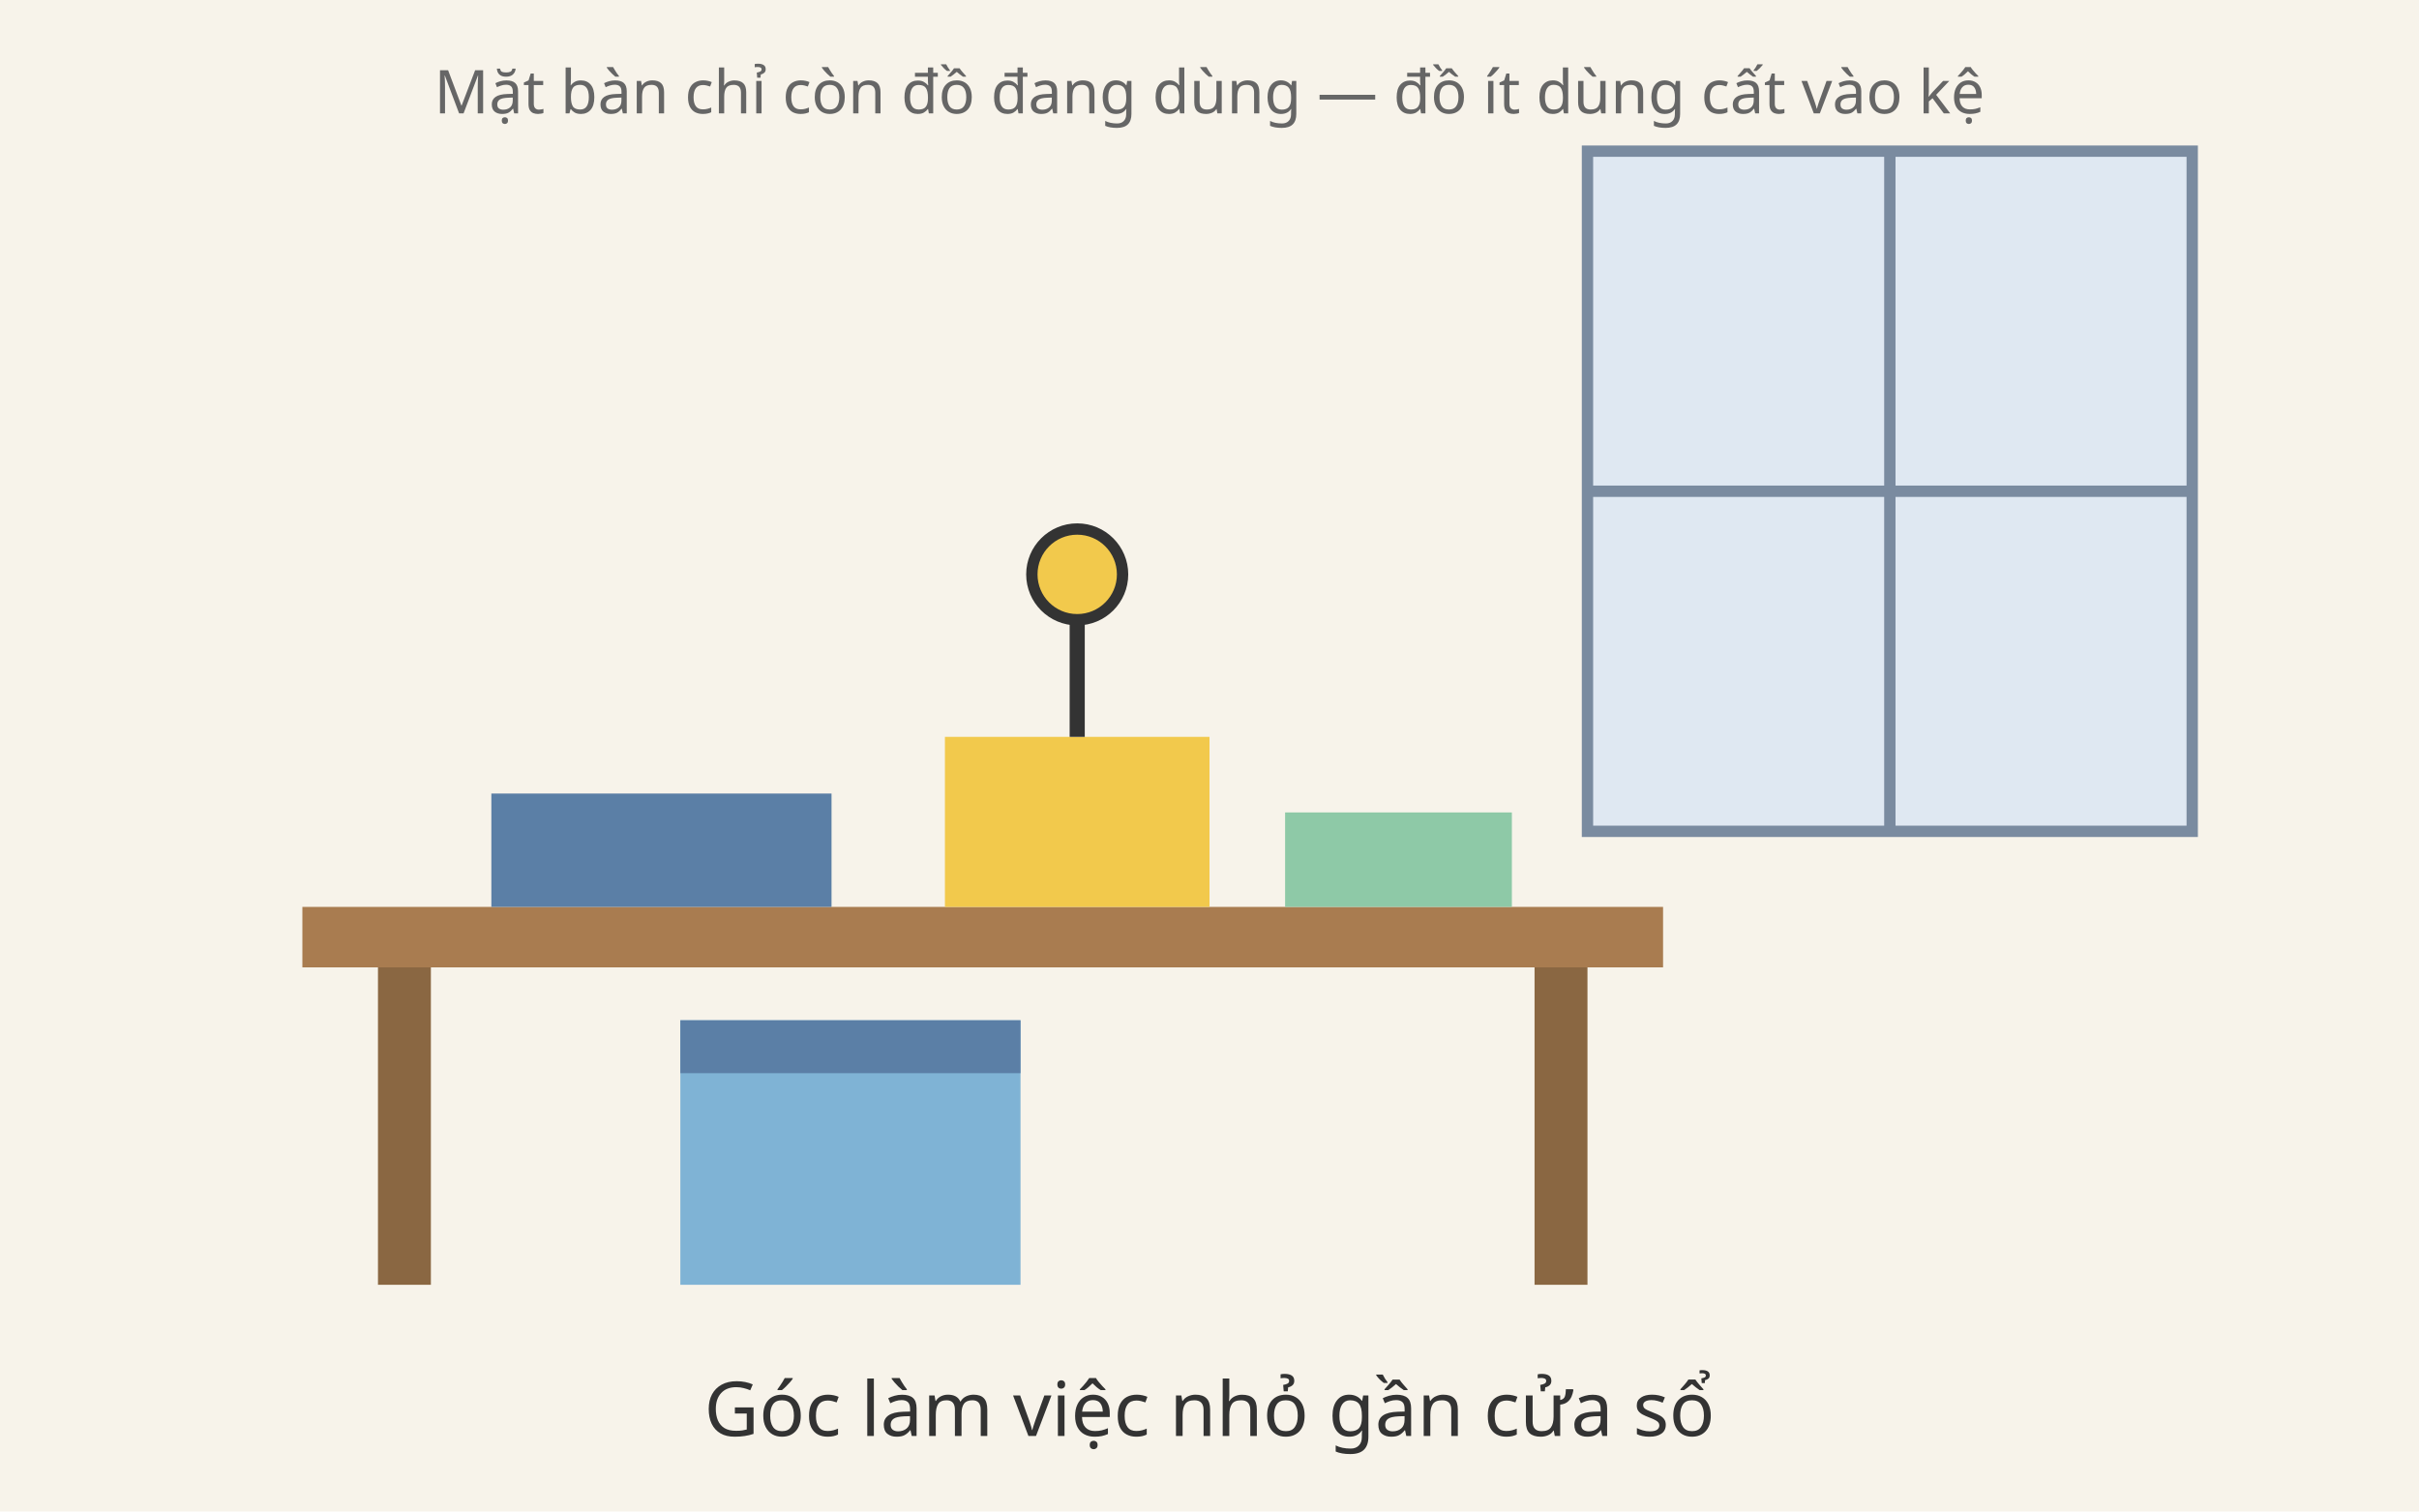
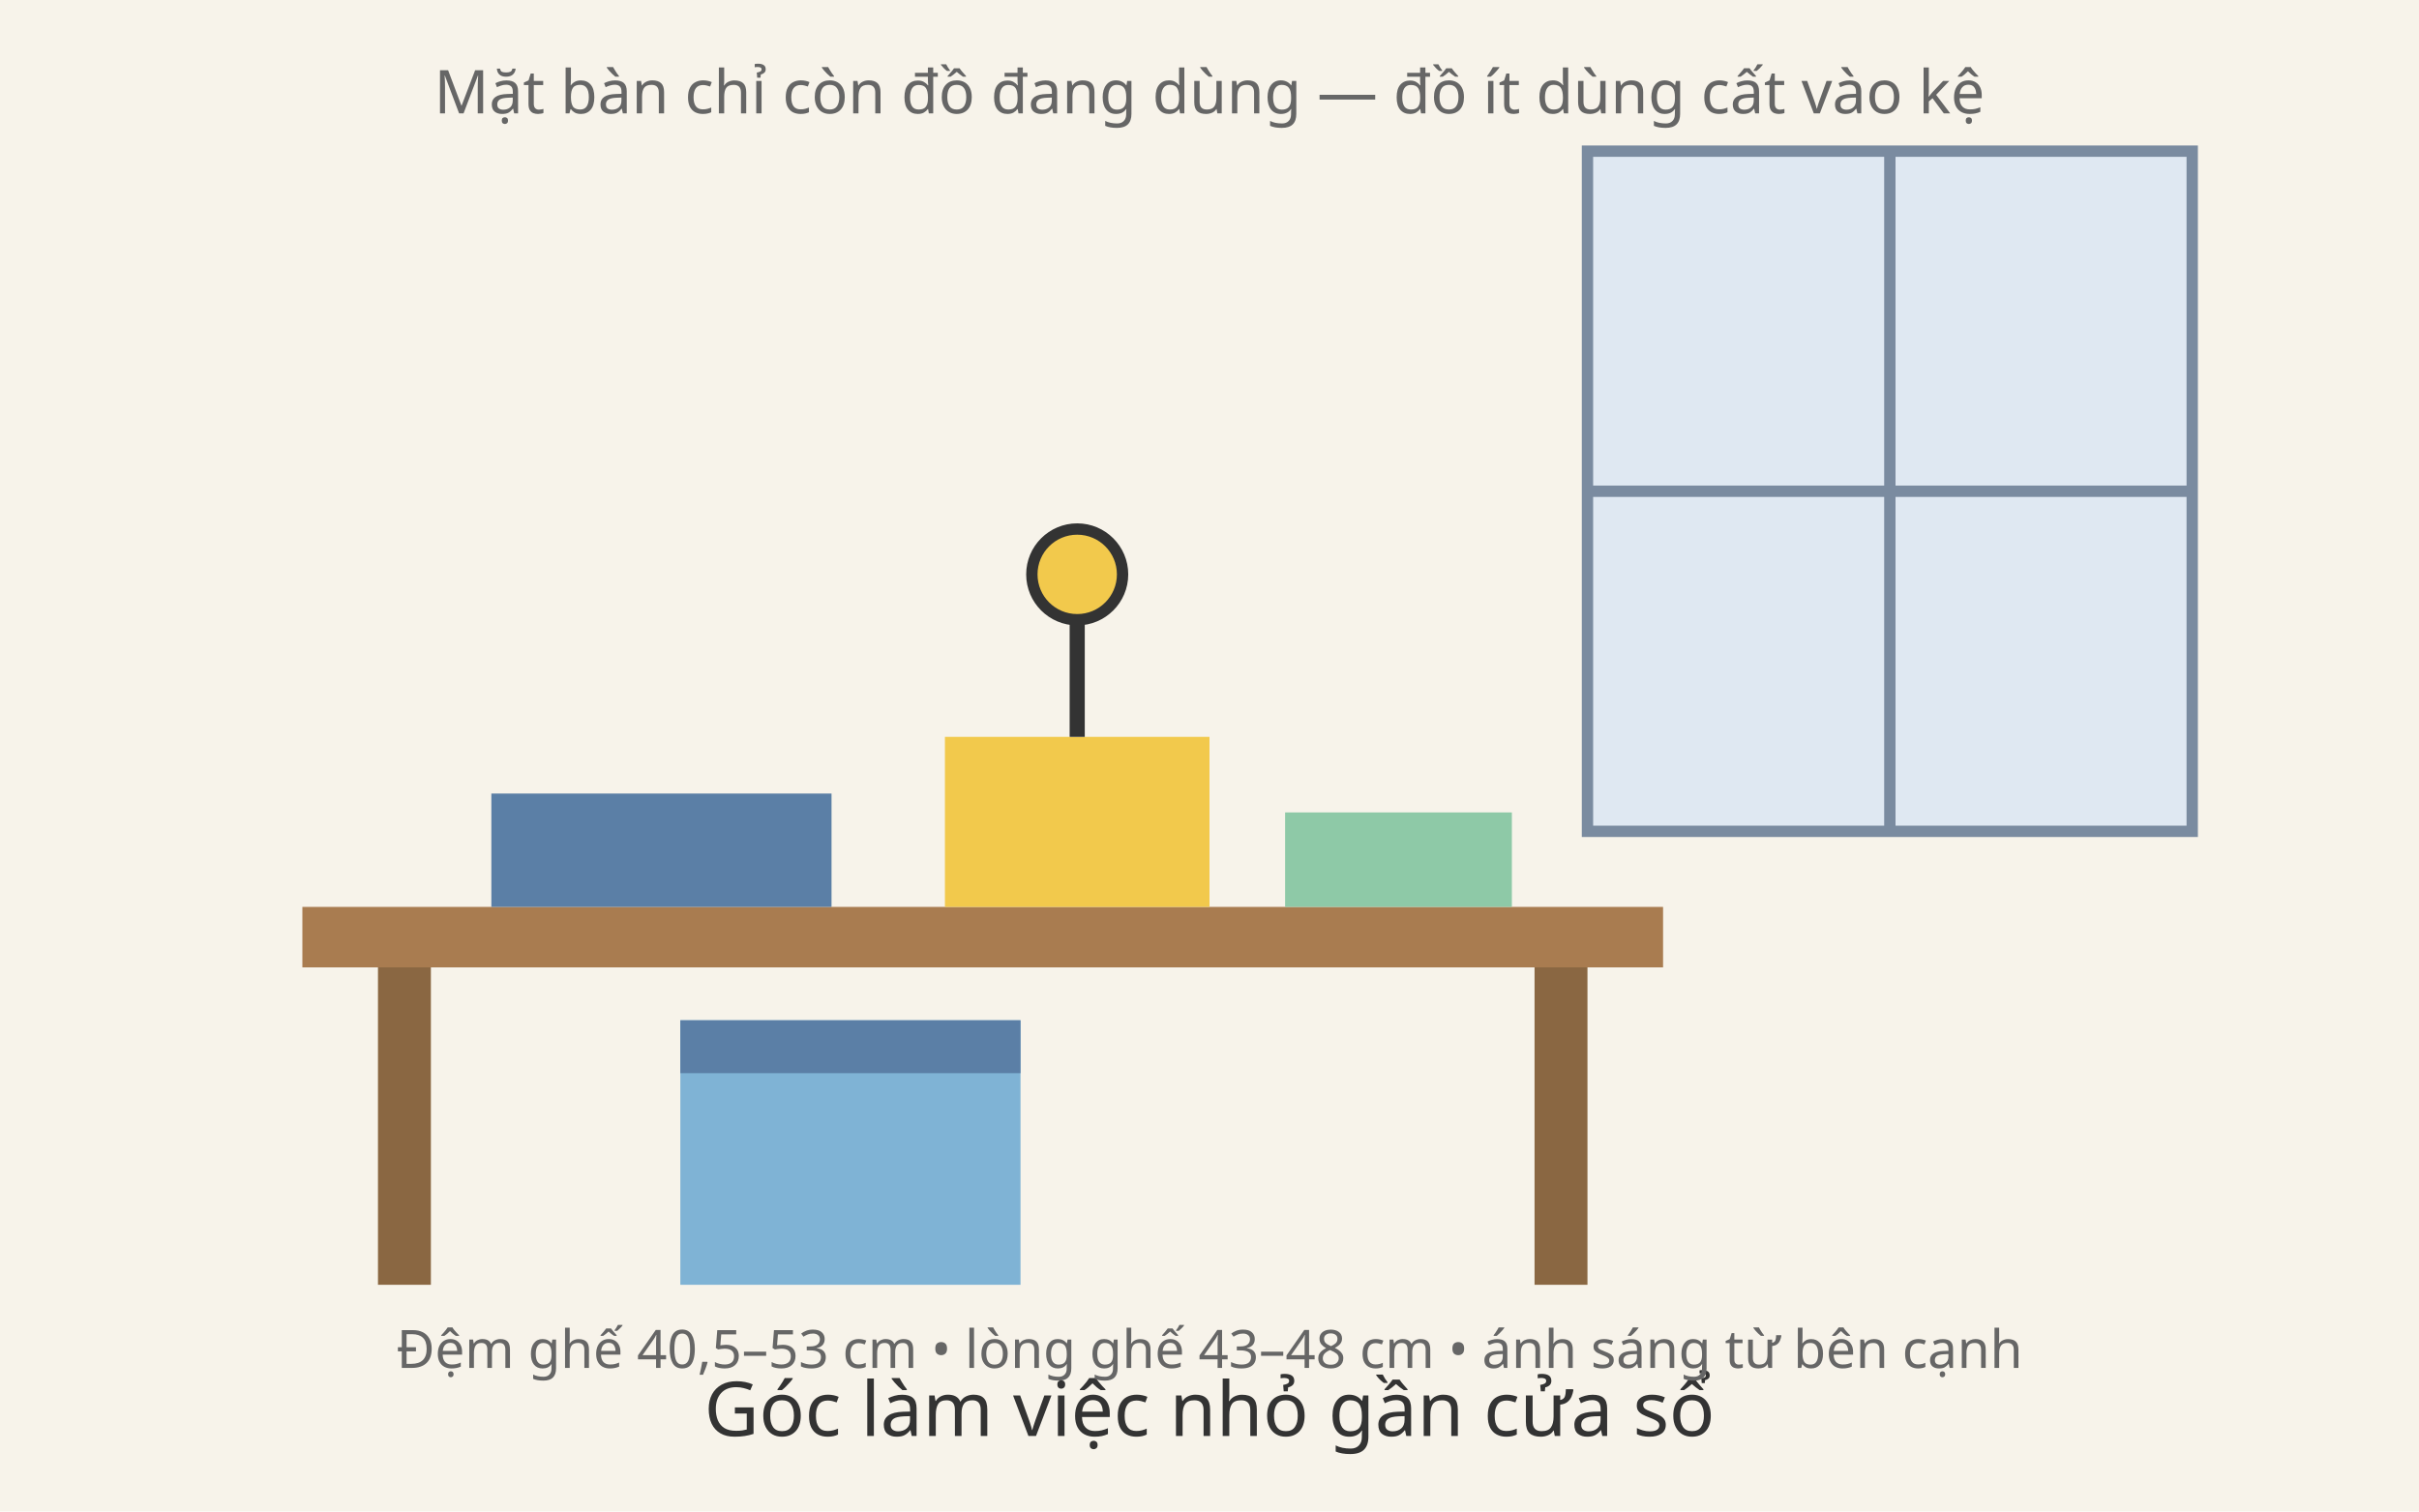
<svg xmlns="http://www.w3.org/2000/svg" width="640" height="400" viewBox="0 0 640 400" role="img">
  <rect x="0" y="0" width="640" height="400" fill="#f7f3ea" />
  <rect x="420" y="40" width="160" height="180" fill="#dfe8f2" stroke="#7a8ba0" stroke-width="3" />
  <line x1="500" y1="40" x2="500" y2="220" stroke="#7a8ba0" stroke-width="3" />
  <line x1="420" y1="130" x2="580" y2="130" stroke="#7a8ba0" stroke-width="3" />
  <rect x="80" y="240" width="360" height="16" fill="#a97c50" />
  <rect x="100" y="256" width="14" height="84" fill="#8a6742" />
  <rect x="406" y="256" width="14" height="84" fill="#8a6742" />
  <rect x="130" y="210" width="90" height="30" fill="#5b7fa6" />
  <rect x="250" y="195" width="70" height="45" fill="#f2c94c" />
  <line x1="285" y1="195" x2="285" y2="160" stroke="#333" stroke-width="4" />
  <circle cx="285" cy="152" r="12" fill="#f2c94c" stroke="#333" stroke-width="3" />
  <rect x="340" y="215" width="60" height="25" fill="#8ec9a7" />
  <rect x="180" y="270" width="90" height="70" fill="#7fb3d5" />
  <rect x="180" y="270" width="90" height="14" fill="#5b7fa6" />
  <text x="320" y="380" text-anchor="middle" font-family="sans-serif" font-size="20" fill="#333">Góc làm việc nhỏ gần cửa sổ</text>
  <text x="320" y="30" text-anchor="middle" font-family="sans-serif" font-size="16" fill="#666">Mặt bàn chỉ còn đồ đang dùng — đồ ít dùng cất vào kệ</text>
+   <text x="320" y="362" text-anchor="middle" font-family="sans-serif" font-size="14" fill="#666">Đệm ghế 40,5–53 cm • lòng ghế 43–48 cm • ánh sáng từ bên cạnh</text>
</svg>
